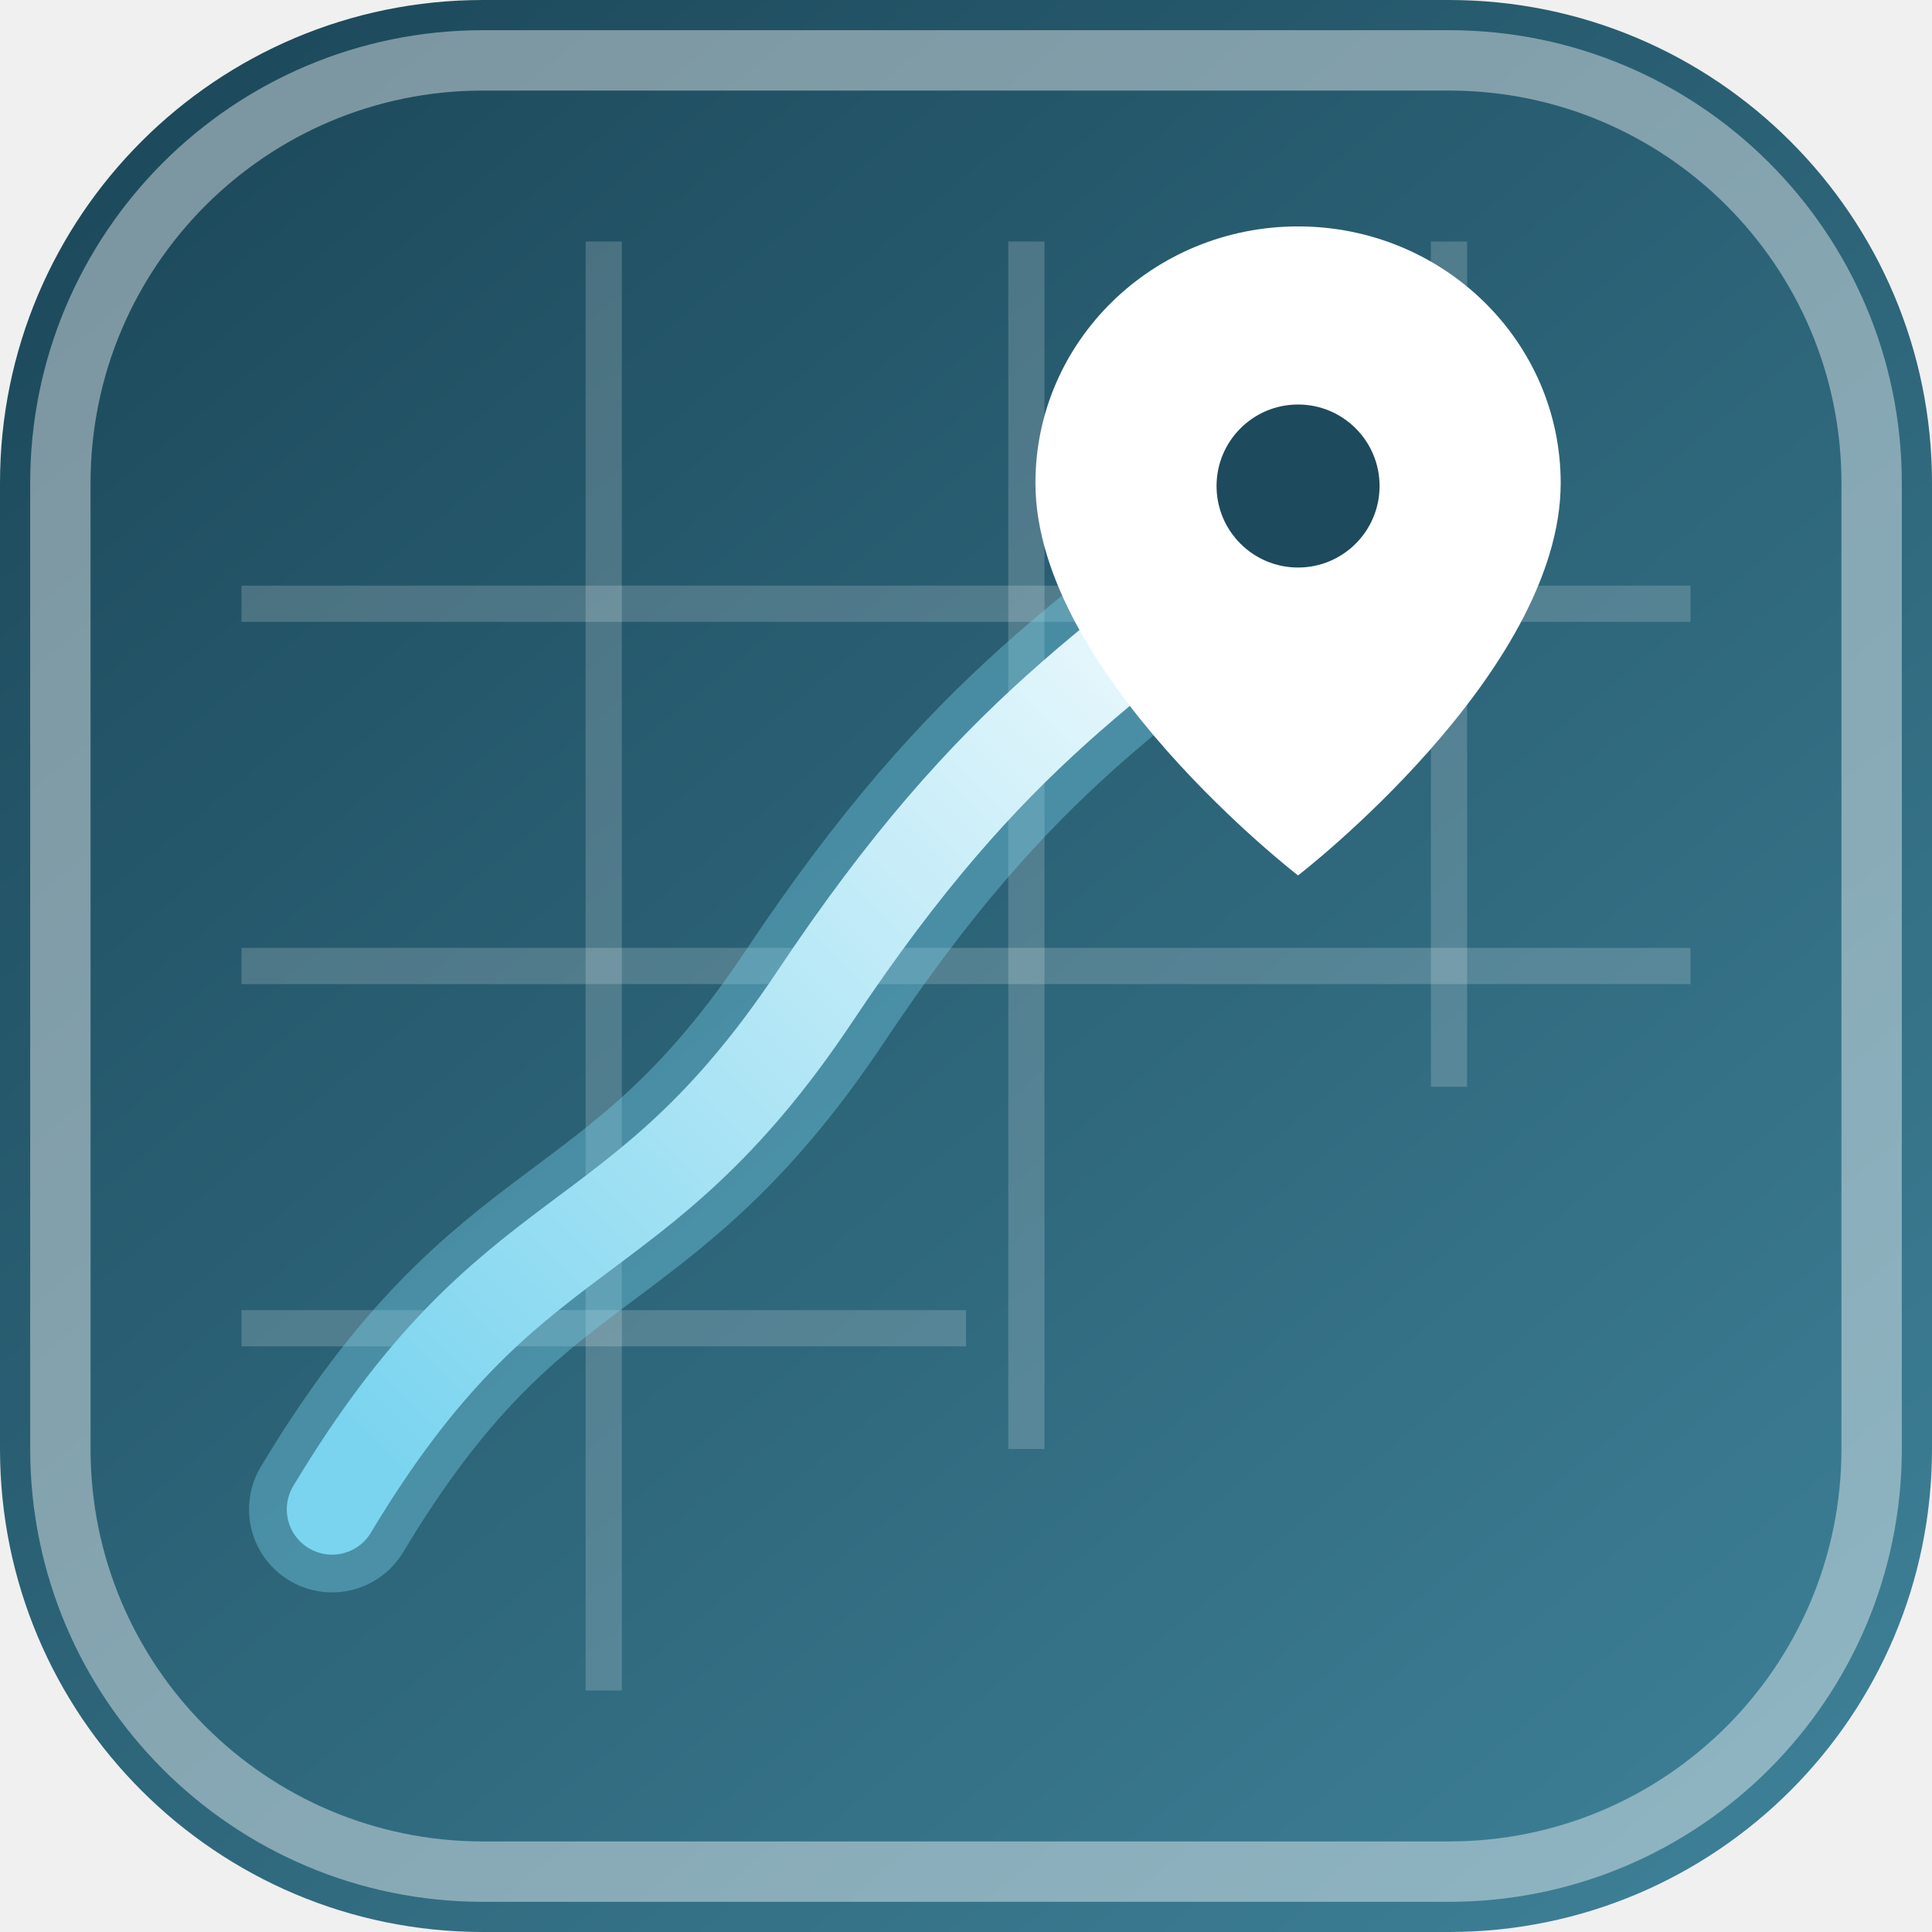
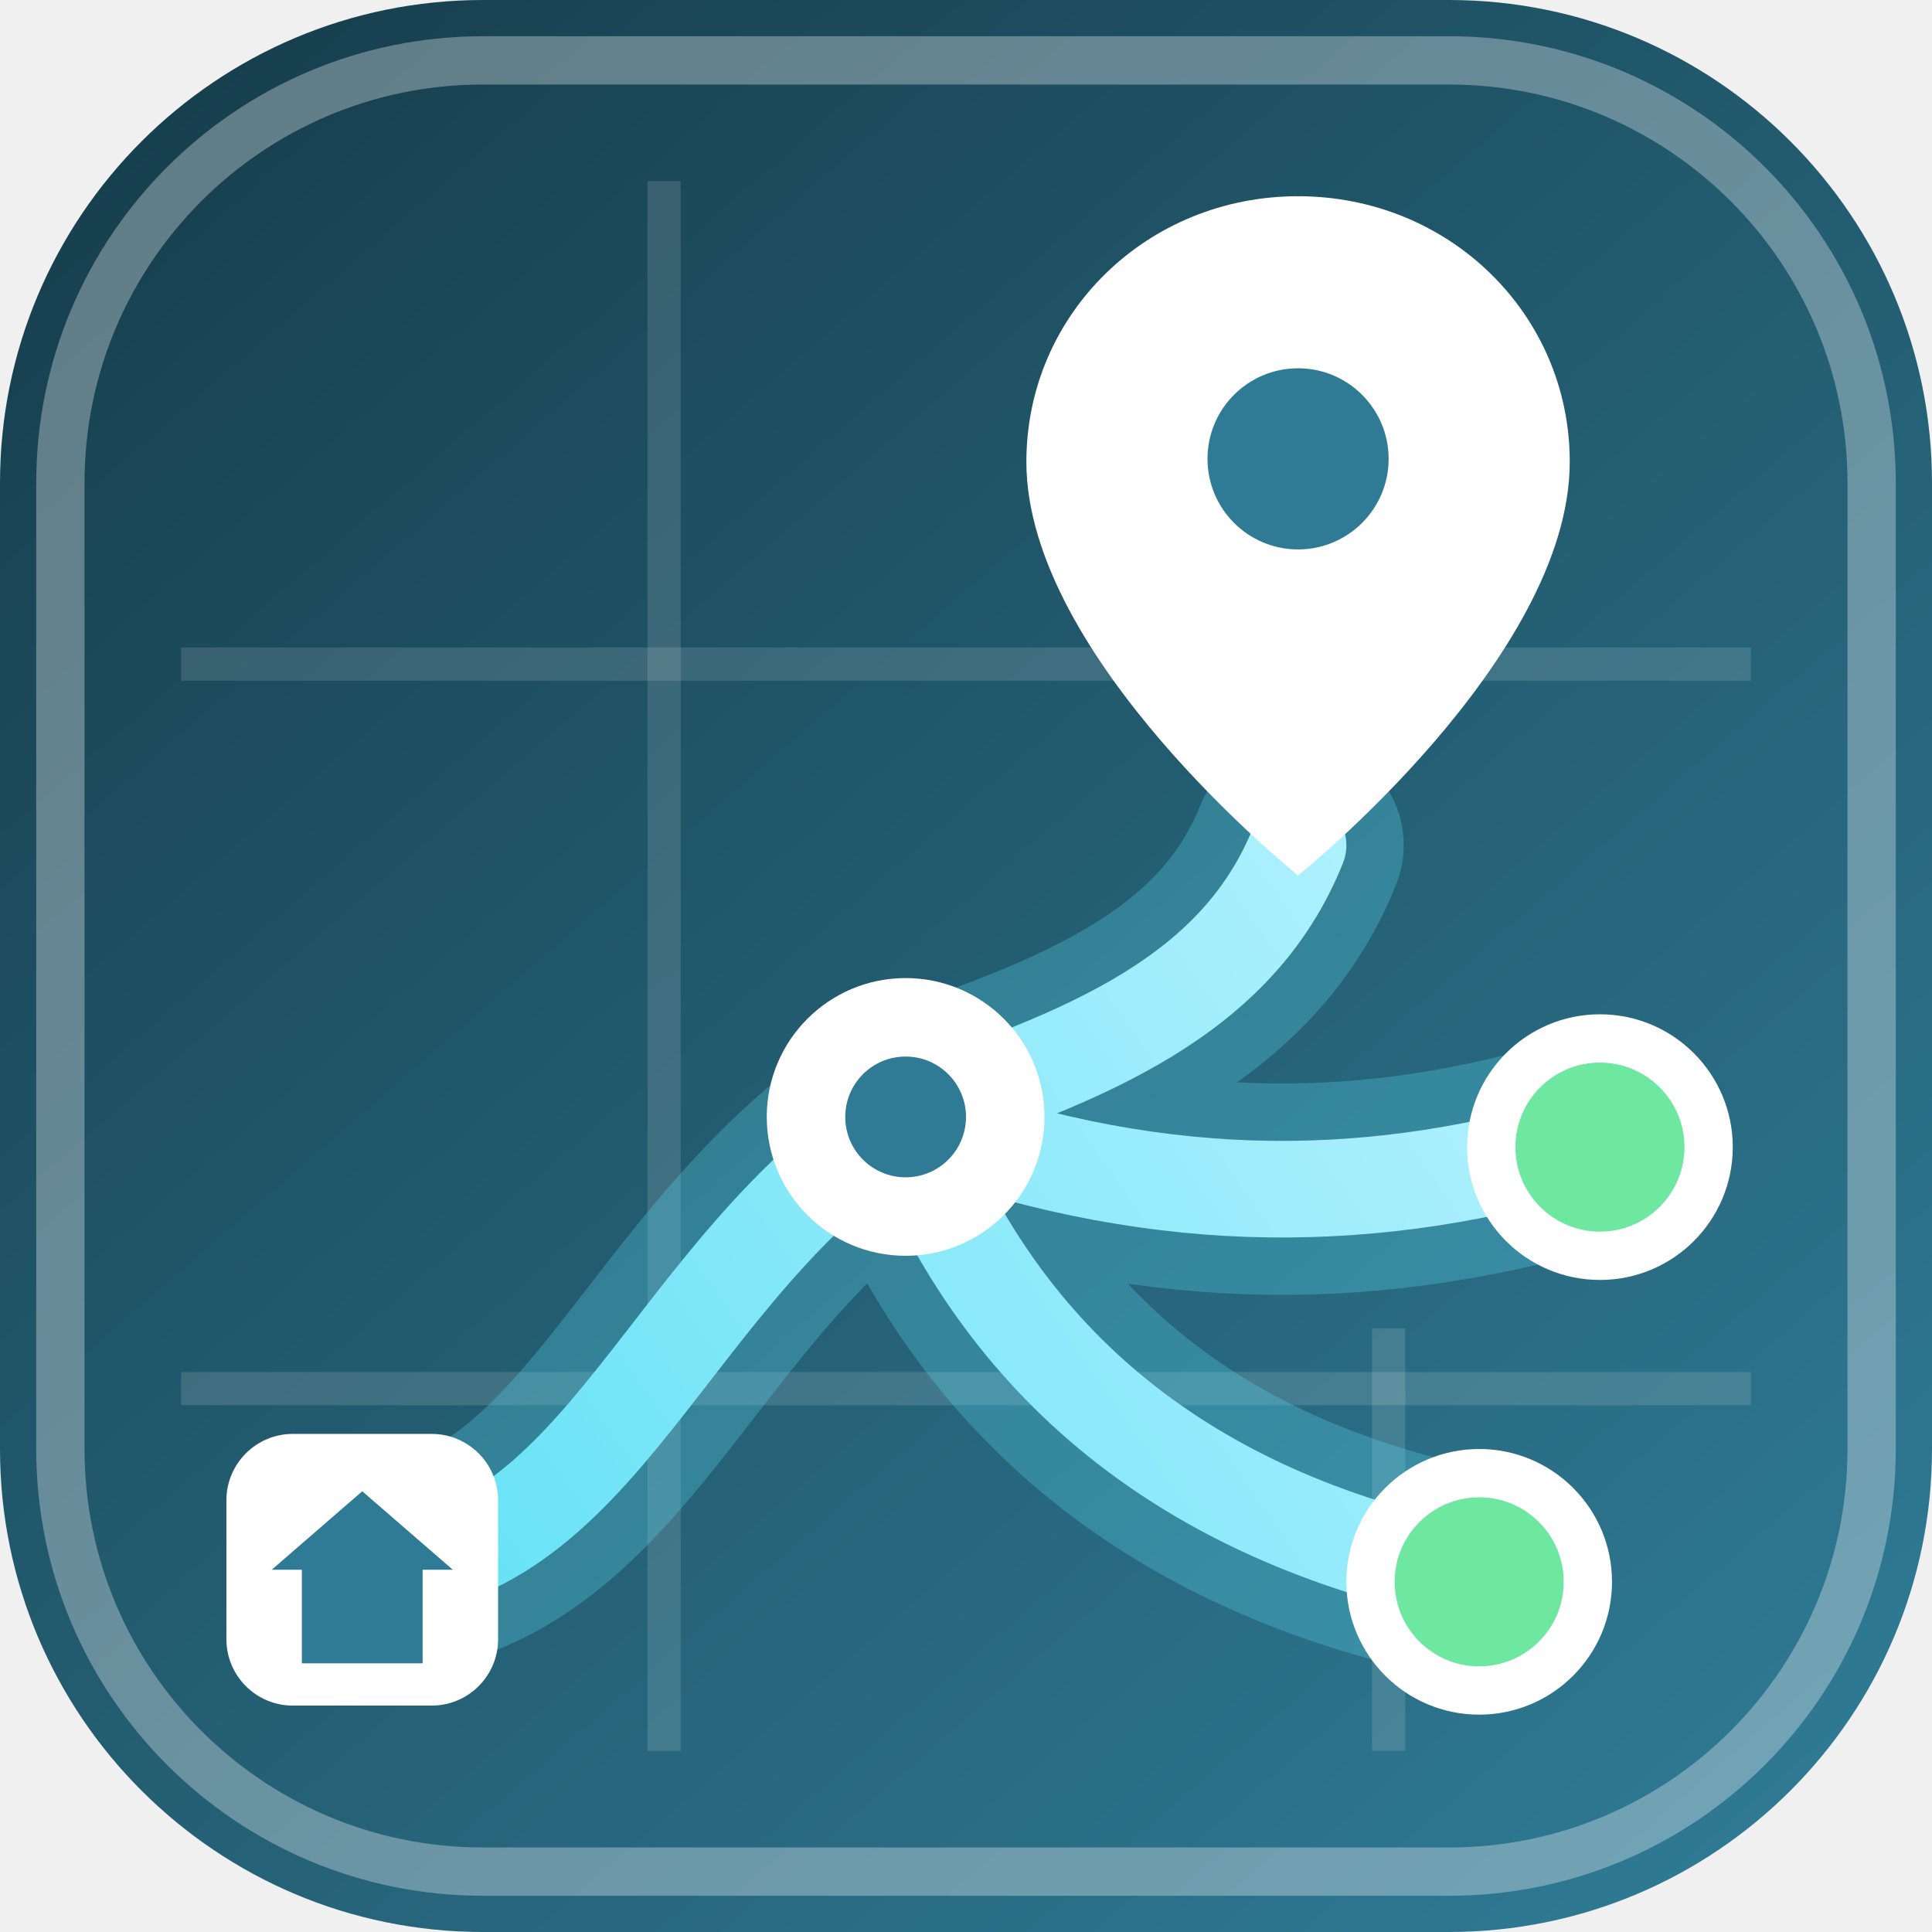
- <svg xmlns="http://www.w3.org/2000/svg" viewBox="0 0 64 64" role="img" aria-label="ROUTE MAP">
+ <svg xmlns="http://www.w3.org/2000/svg" viewBox="0 0 64 64" role="img" aria-label="ROUTE MAP — projetos de rede de fibra óptica">
  <defs>
-     <linearGradient id="rm-bg" x1="8" y1="2" x2="58" y2="62" gradientUnits="userSpaceOnUse">
-       <stop offset="0" stop-color="#1d4a5c" />
-       <stop offset="1" stop-color="#3d7f96" />
+     <linearGradient id="rm-bg" x1="6" y1="2" x2="58" y2="62" gradientUnits="userSpaceOnUse">
+       <stop offset="0" stop-color="#173f4e" />
+       <stop offset="1" stop-color="#2f7a94" />
    </linearGradient>
-     <linearGradient id="rm-route" x1="12" y1="48" x2="44" y2="16" gradientUnits="userSpaceOnUse">
-       <stop offset="0" stop-color="#7ad4ef" />
-       <stop offset="1" stop-color="#ffffff" />
+     <linearGradient id="rm-fiber" x1="10" y1="54" x2="50" y2="26" gradientUnits="userSpaceOnUse">
+       <stop offset="0" stop-color="#5ee0f5" />
+       <stop offset="1" stop-color="#b8f2ff" />
    </linearGradient>
  </defs>
  <rect width="64" height="64" rx="16" fill="url(#rm-bg)" />
-   <rect x="2" y="2" width="60" height="60" rx="14" fill="none" stroke="rgba(255,255,255,0.42)" stroke-width="2" />
-   <g stroke="rgba(255,255,255,0.18)" stroke-width="1.2" fill="none">
-     <path d="M8 20h48M8 32h48M8 44h24" />
-     <path d="M20 8v48M34 8v40M48 8v28" />
+   <rect x="2" y="2" width="60" height="60" rx="14" fill="none" stroke="rgba(255,255,255,0.32)" stroke-width="1.6" />
+   <g stroke="rgba(255,255,255,0.13)" stroke-width="1.1" fill="none">
+     <path d="M6 22h52M6 46h52" />
+     <path d="M22 6v52M46 44v14" />
  </g>
-   <path d="M11 50c6-10 10-8 16-17s10-11 16-16" fill="none" stroke="#7ad4ef" stroke-width="5.5" stroke-linecap="round" opacity="0.38" />
-   <path d="M11 50c6-10 10-8 16-17s10-11 16-16" fill="none" stroke="url(#rm-route)" stroke-width="3" stroke-linecap="round" />
-   <path d="M43 7.5c-4.8 0-8.7 3.8-8.7 8.5 0 6.3 8.7 13 8.7 13s8.7-6.7 8.7-13c0-4.7-3.9-8.5-8.7-8.5z" fill="#fff" />
-   <circle cx="43" cy="16.1" r="2.7" fill="#1d4a5c" />
+   <g fill="none" stroke-linecap="round" stroke-linejoin="round">
+     <g stroke="#5ee0f5" stroke-width="7" opacity="0.28">
+       <path d="M12 52c8 0 10-10 18-15" />
+       <path d="M30 37c6-2 11-4 13-9" />
+       <path d="M30 37c8 3 15 3 22 1" />
+       <path d="M30 37c3 8 9 13 18 15" />
+     </g>
+     <g stroke="url(#rm-fiber)" stroke-width="3.2">
+       <path d="M12 52c8 0 10-10 18-15" />
+       <path d="M30 37c6-2 11-4 13-9" />
+       <path d="M30 37c8 3 15 3 22 1" />
+       <path d="M30 37c3 8 9 13 18 15" />
+     </g>
+   </g>
+   <rect x="7.5" y="47.5" width="9" height="9" rx="2.2" fill="#fff" />
+   <path d="M12 49.4l3 2.6h-1v3.1h-4V52h-1z" fill="#2f7a94" />
+   <circle cx="30" cy="37" r="4.6" fill="#fff" />
+   <circle cx="30" cy="37" r="2" fill="#2f7a94" />
+   <path d="M43 6.5c-5 0-9 3.9-9 8.8 0 6.5 9 13.7 9 13.7s9-7.200 9-13.700c0-4.900-4-8.800-9-8.800z" fill="#fff" />
+   <circle cx="43" cy="15.2" r="3" fill="#2f7a94" />
+   <circle cx="53" cy="38" r="3.6" fill="#6ee7a1" stroke="#fff" stroke-width="1.6" />
+   <circle cx="49" cy="52.4" r="3.6" fill="#6ee7a1" stroke="#fff" stroke-width="1.6" />
</svg>
